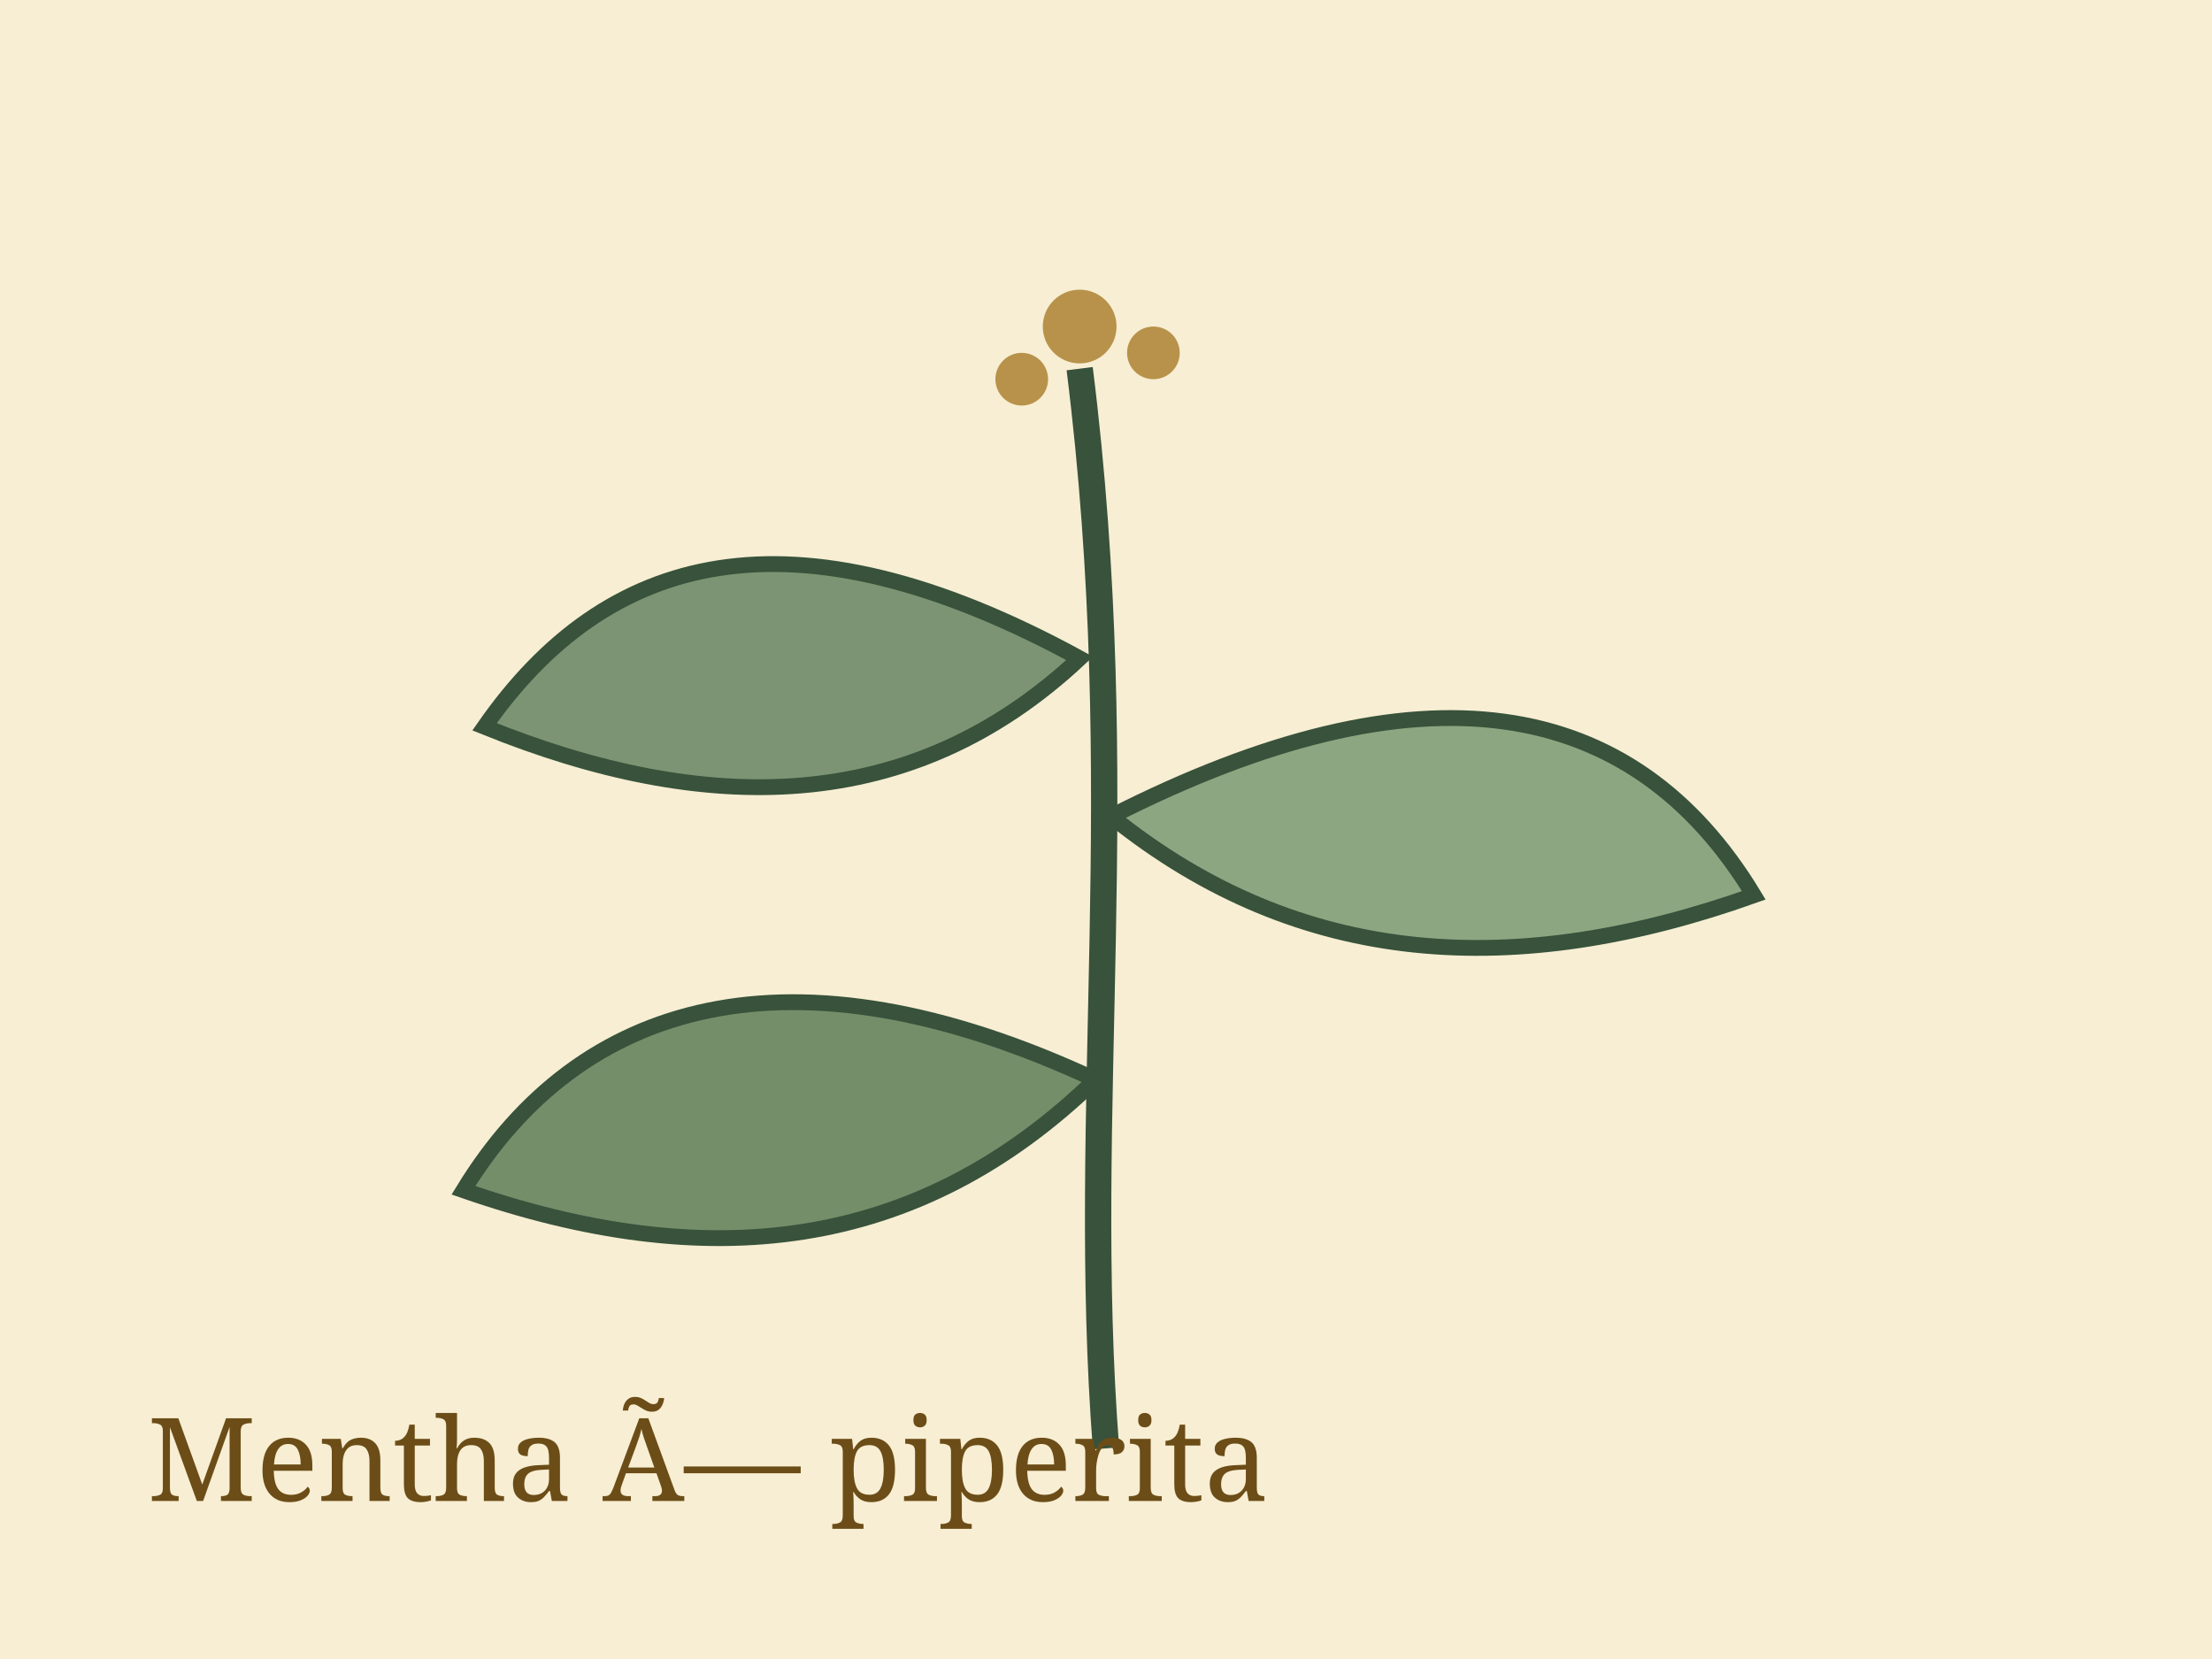
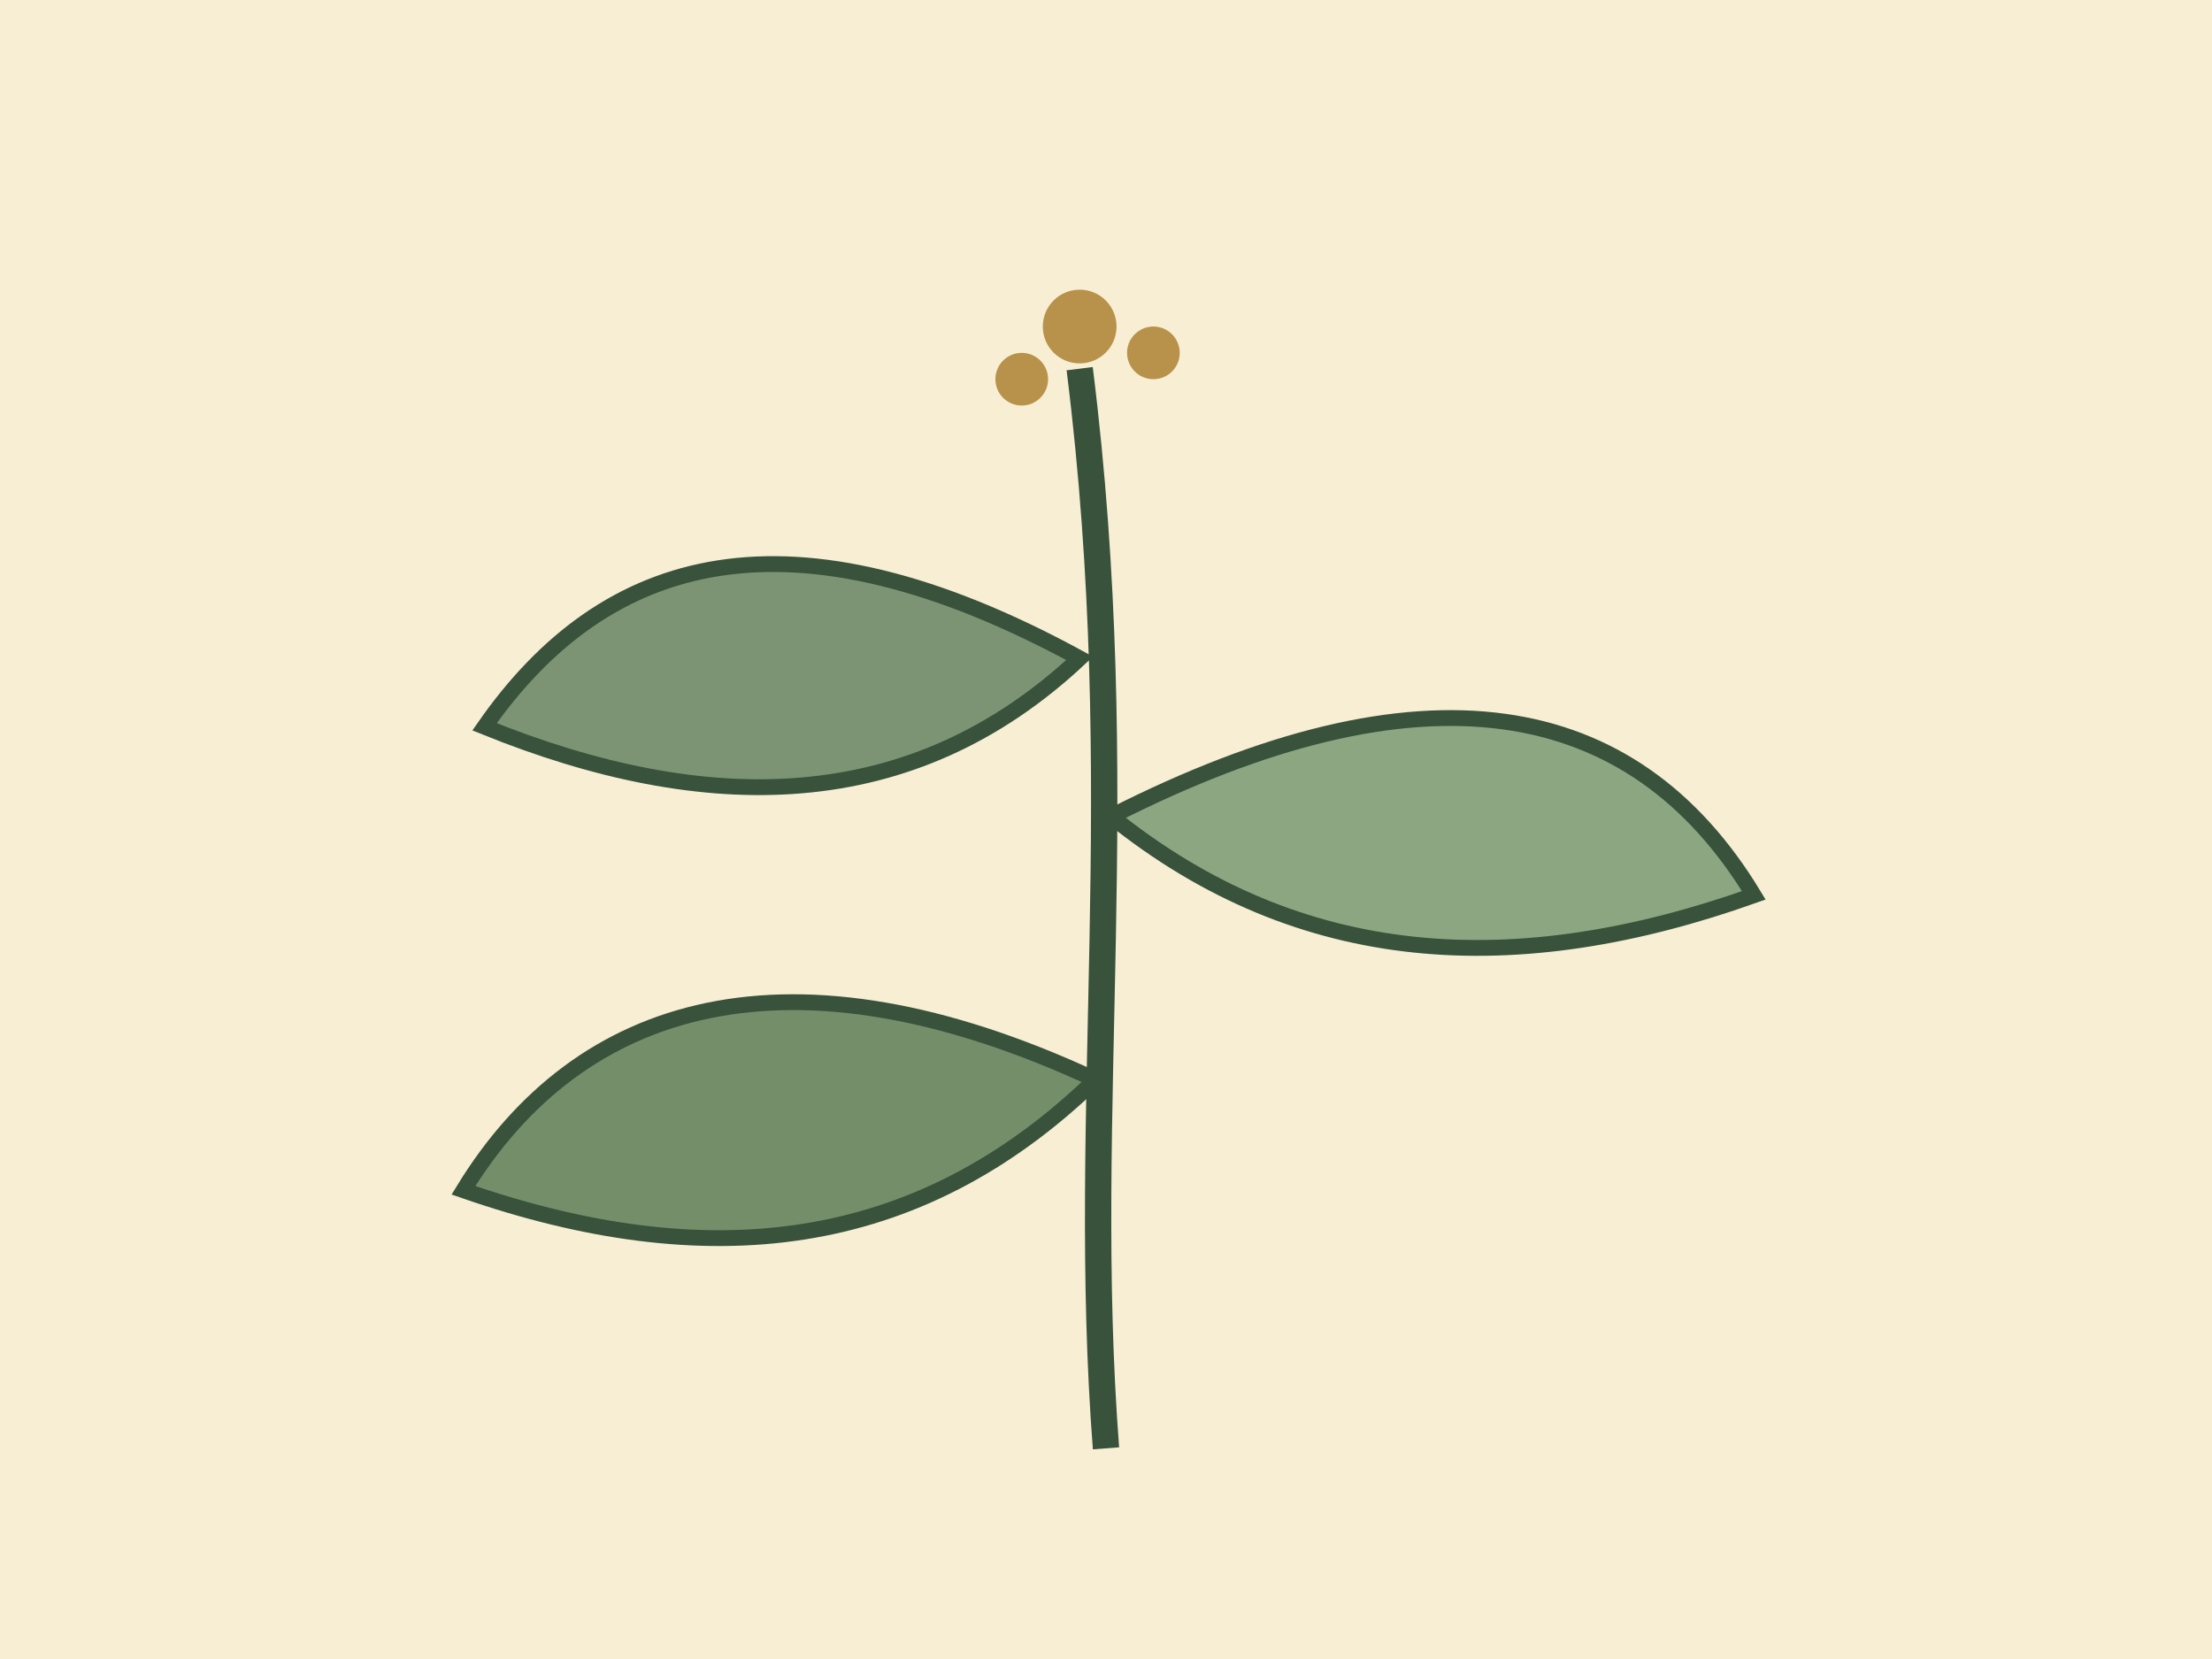
<svg xmlns="http://www.w3.org/2000/svg" viewBox="0 0 420 315">
  <rect width="420" height="315" fill="#F7EED3" />
  <path d="M210 275 C205 210 215 150 205 70" stroke="#38523B" stroke-width="5" fill="none" />
  <path d="M205 125 C150 95 115 105 92 138 C134 155 173 155 205 125Z" fill="#7C9473" stroke="#38523B" stroke-width="3" />
  <path d="M211 155 C270 125 310 132 333 170 C288 186 247 184 211 155Z" fill="#8CA681" stroke="#38523B" stroke-width="3" />
  <path d="M208 205 C150 178 110 190 88 226 C134 242 174 238 208 205Z" fill="#748E6A" stroke="#38523B" stroke-width="3" />
  <g fill="#B8924A">
    <circle cx="205" cy="62" r="7" />
    <circle cx="219" cy="67" r="5" />
    <circle cx="194" cy="72" r="5" />
  </g>
-   <text x="28" y="285" fill="#6C4D17" font-family="Georgia" font-size="22">Mentha Ã— piperita</text>
</svg>
